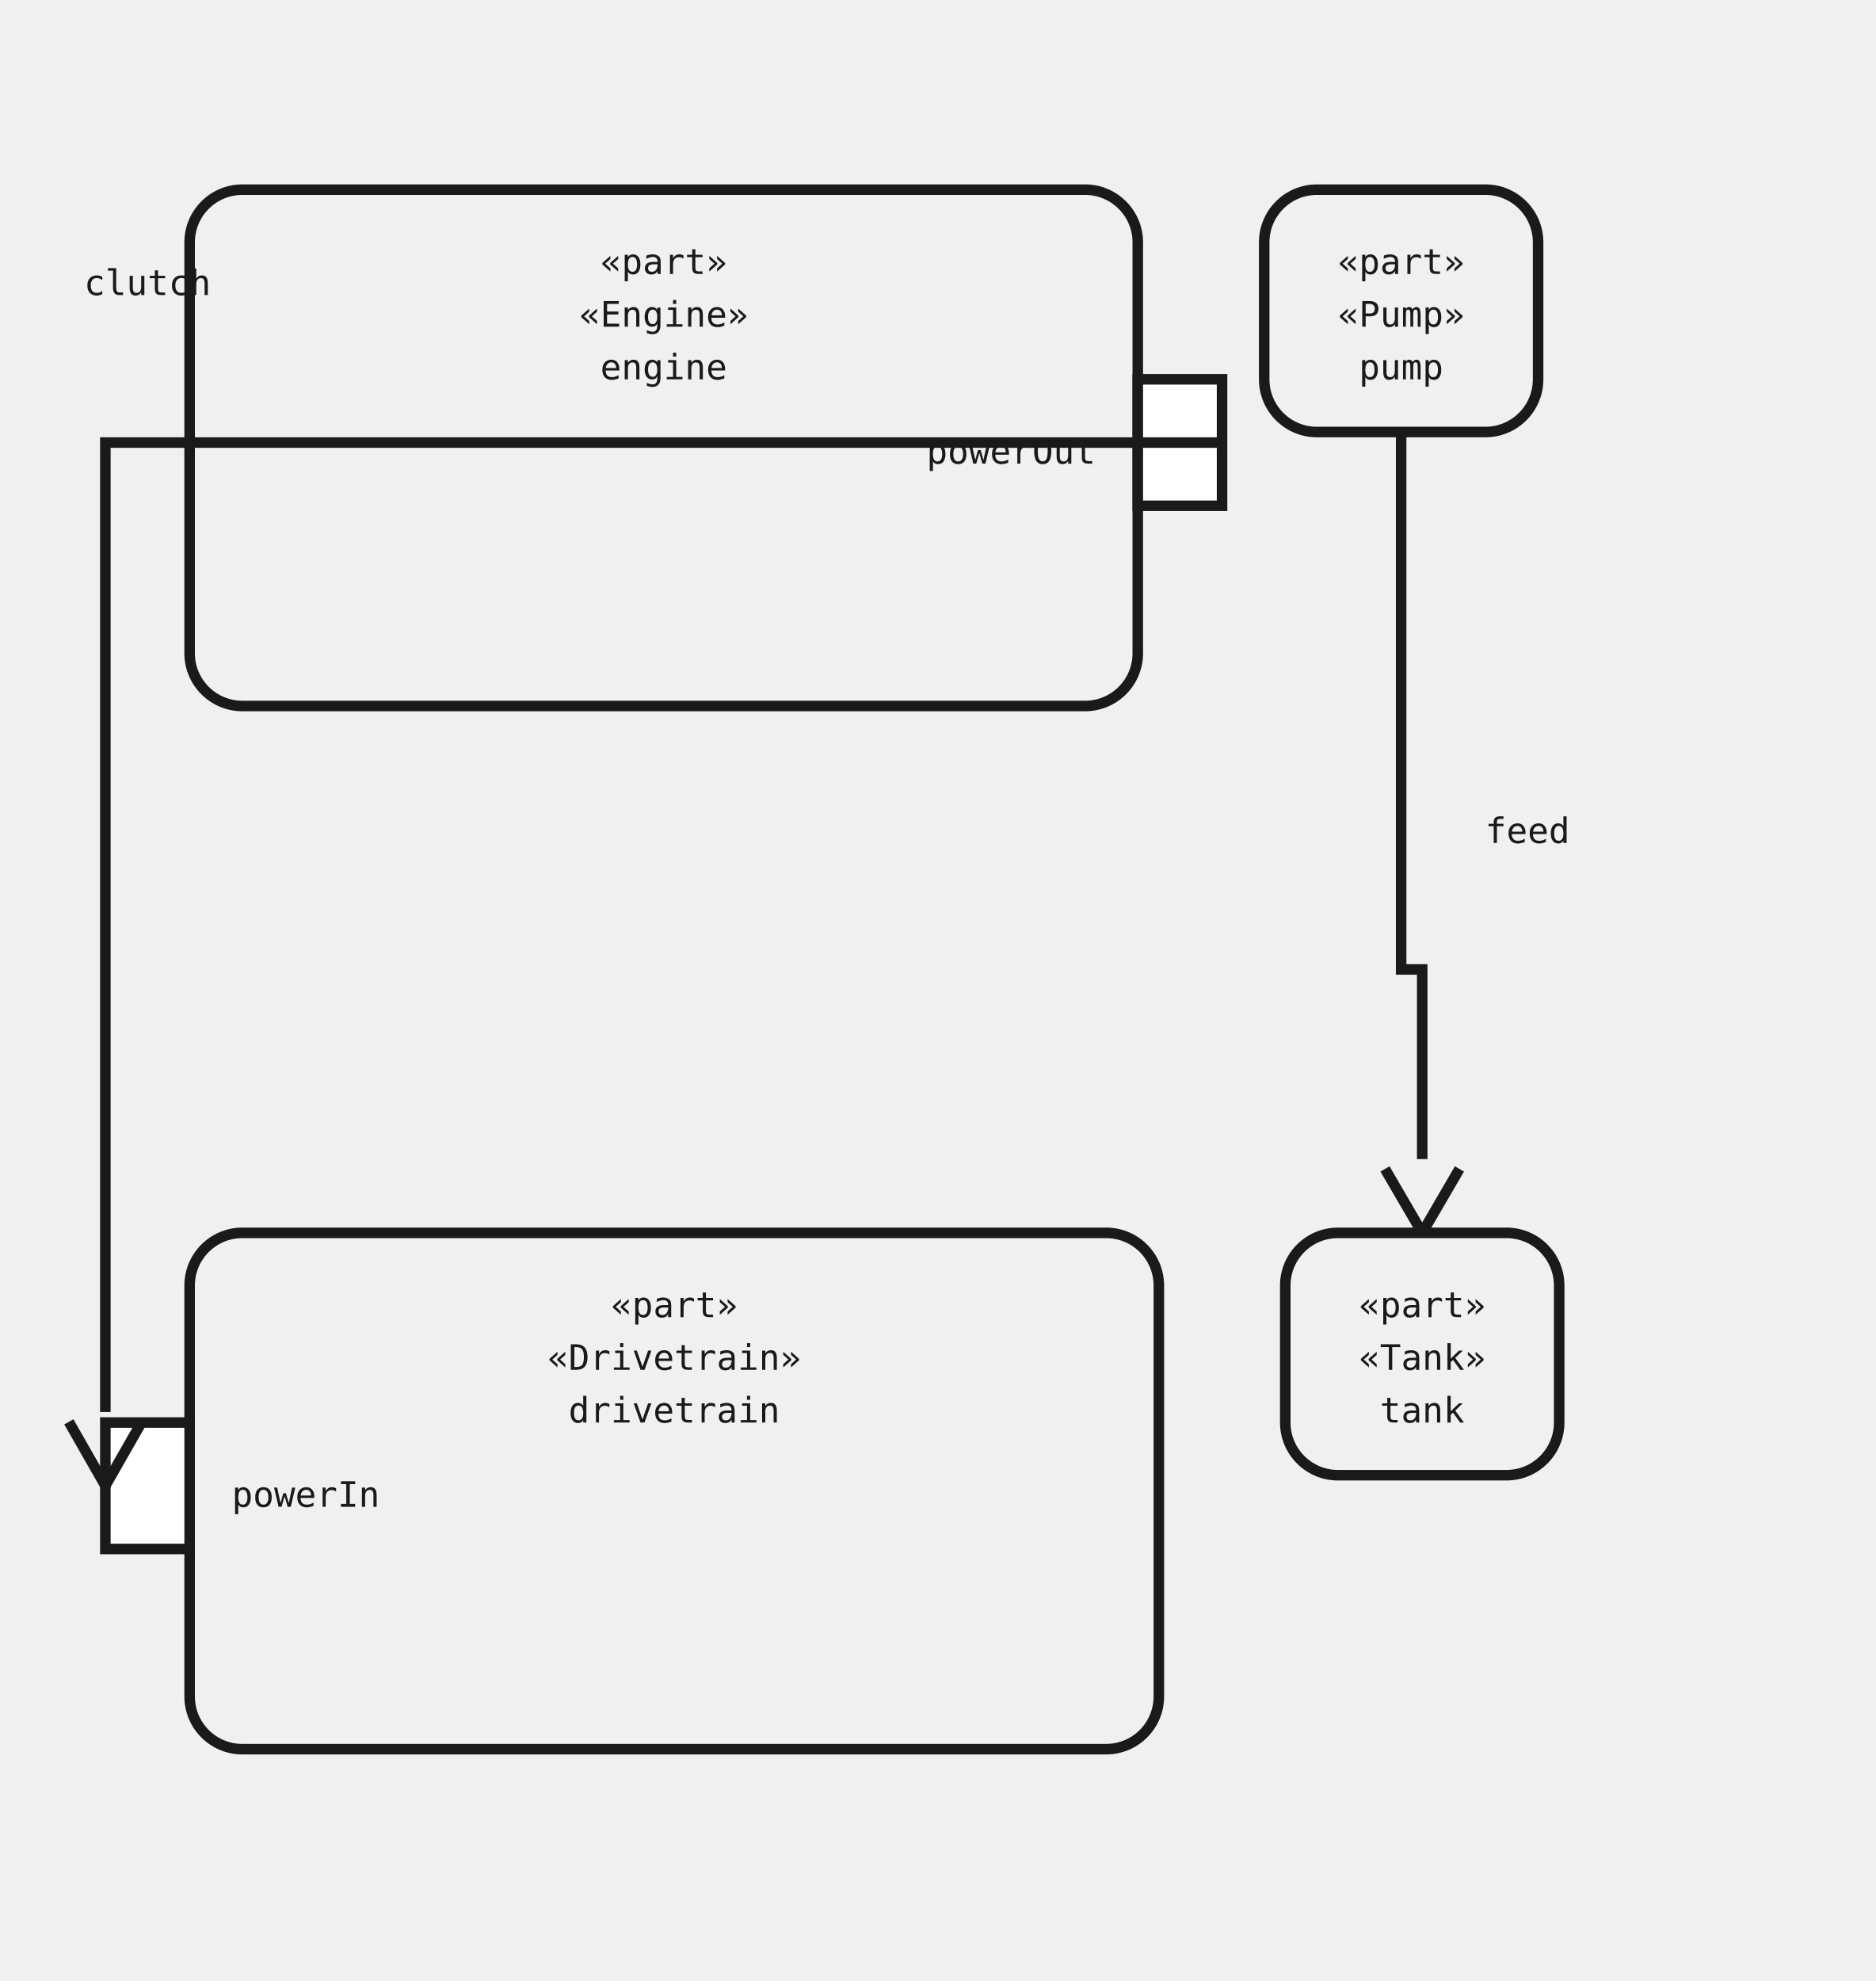
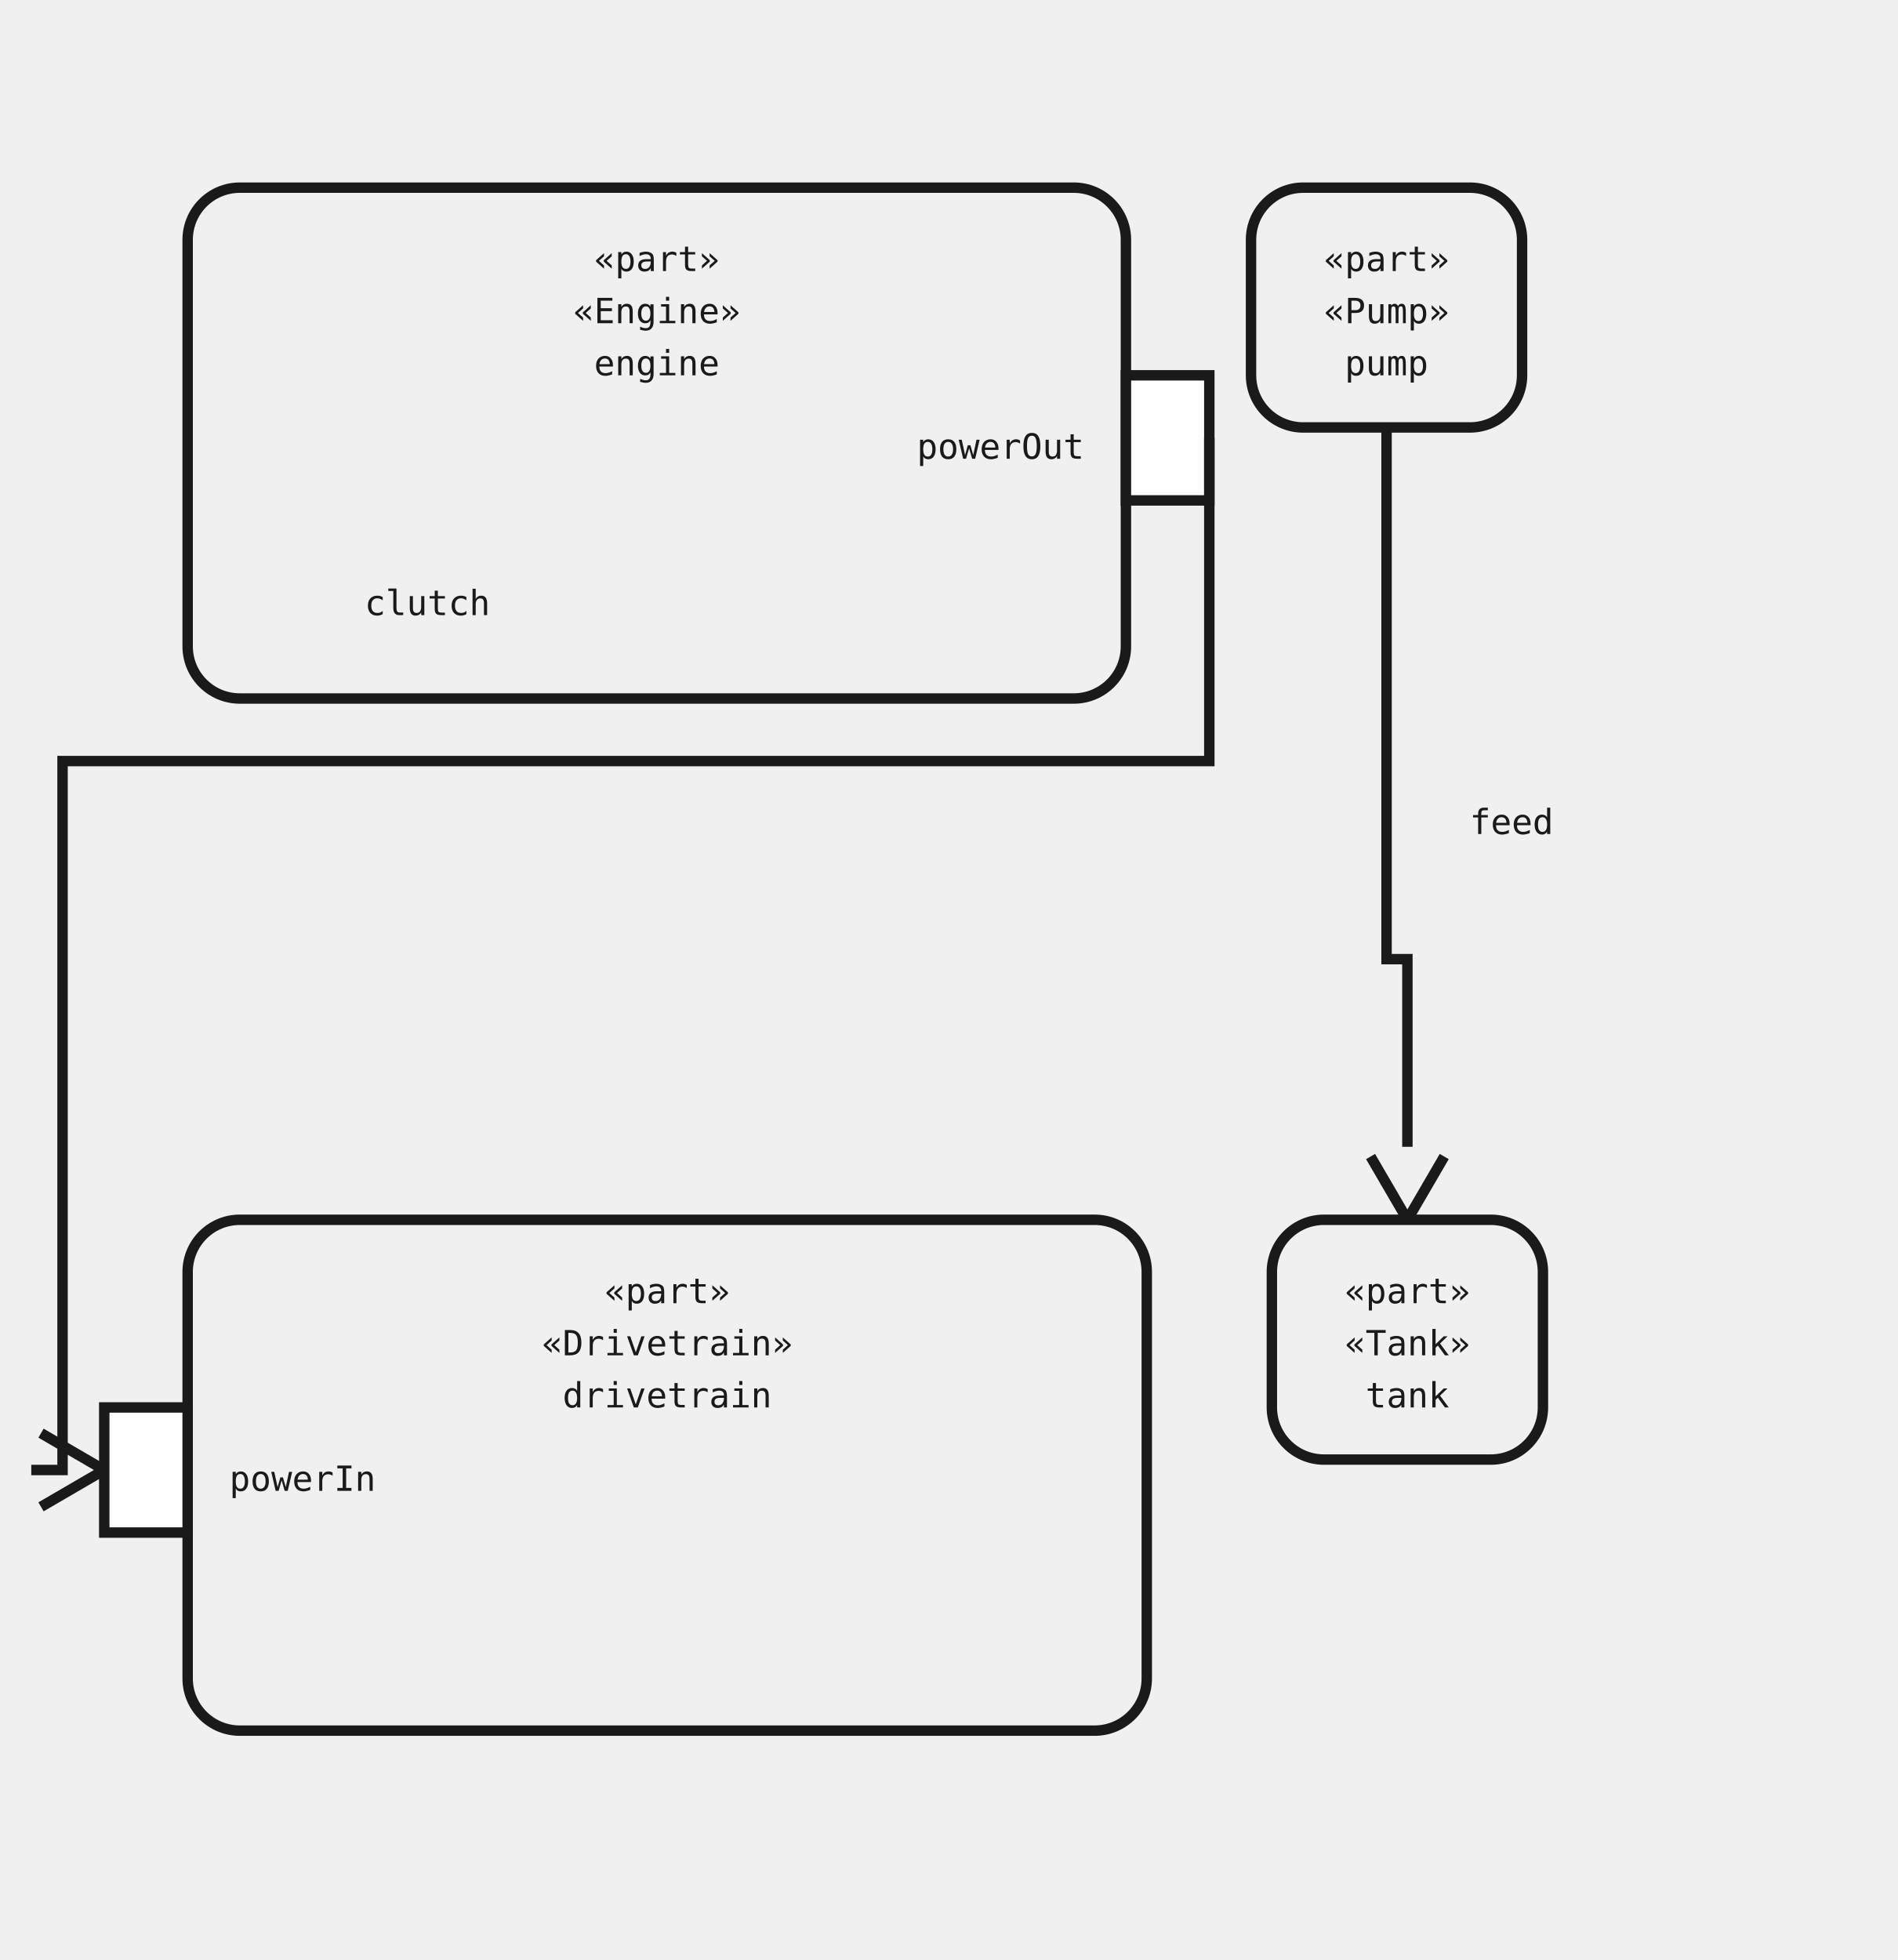
- <svg xmlns="http://www.w3.org/2000/svg" viewBox="-15.0 -15.0 267.0 282.0" width="267.0pt" height="282.0pt">
+ <svg xmlns="http://www.w3.org/2000/svg" viewBox="-15.0 -15.0 273.0 282.0" width="273.0pt" height="282.0pt">
  <rect x="12.0" y="160.5" width="138.0" height="73.5" rx="7.5" ry="7.5" fill="#f0f0f0" stroke="#1a1a1a" stroke-width="1.5" />
  <text x="81.0" y="172.5" fill="#1a1a1a" font-size="5.0" font-family="monospace" text-anchor="middle">«part»</text>
  <text x="81.0" y="180.0" fill="#1a1a1a" font-size="5.0" font-family="monospace" text-anchor="middle">«Drivetrain»</text>
  <text x="81.0" y="187.5" fill="#1a1a1a" font-size="5.0" font-family="monospace" text-anchor="middle">drivetrain</text>
  <rect x="0.0" y="187.5" width="12.0" height="18.0" fill="white" stroke="#1a1a1a" stroke-width="1.5" />
  <text x="18.0" y="199.5" fill="#1a1a1a" font-size="5.0" font-family="monospace" text-anchor="start">powerIn</text>
  <rect x="12.0" y="12.0" width="135.0" height="73.5" rx="7.5" ry="7.5" fill="#f0f0f0" stroke="#1a1a1a" stroke-width="1.5" />
  <text x="79.5" y="24.0" fill="#1a1a1a" font-size="5.0" font-family="monospace" text-anchor="middle">«part»</text>
  <text x="79.5" y="31.5" fill="#1a1a1a" font-size="5.0" font-family="monospace" text-anchor="middle">«Engine»</text>
  <text x="79.5" y="39.0" fill="#1a1a1a" font-size="5.0" font-family="monospace" text-anchor="middle">engine</text>
  <rect x="147.0" y="39.0" width="12.0" height="18.0" fill="white" stroke="#1a1a1a" stroke-width="1.5" />
  <text x="141.0" y="51.0" fill="#1a1a1a" font-size="5.0" font-family="monospace" text-anchor="end">powerOut</text>
  <rect x="165.0" y="12.0" width="39.0" height="34.5" rx="7.5" ry="7.5" fill="#f0f0f0" stroke="#1a1a1a" stroke-width="1.5" />
  <text x="184.5" y="24.0" fill="#1a1a1a" font-size="5.0" font-family="monospace" text-anchor="middle">«part»</text>
  <text x="184.5" y="31.5" fill="#1a1a1a" font-size="5.0" font-family="monospace" text-anchor="middle">«Pump»</text>
  <text x="184.5" y="39.0" fill="#1a1a1a" font-size="5.0" font-family="monospace" text-anchor="middle">pump</text>
  <rect x="168.0" y="160.5" width="39.0" height="34.5" rx="7.5" ry="7.5" fill="#f0f0f0" stroke="#1a1a1a" stroke-width="1.5" />
  <text x="187.5" y="172.5" fill="#1a1a1a" font-size="5.0" font-family="monospace" text-anchor="middle">«part»</text>
  <text x="187.5" y="180.0" fill="#1a1a1a" font-size="5.0" font-family="monospace" text-anchor="middle">«Tank»</text>
  <text x="187.5" y="187.5" fill="#1a1a1a" font-size="5.0" font-family="monospace" text-anchor="middle">tank</text>
-   <polyline points="159.0,48.0 0.0,48.0 0.0,186.0" stroke="#1a1a1a" stroke-width="1.5" fill="none" />
-   <line x1="0.0" y1="196.5" x2="5.2" y2="187.4" stroke="#1a1a1a" stroke-width="1.5" fill="none" />
-   <line x1="0.0" y1="196.5" x2="-5.2" y2="187.4" stroke="#1a1a1a" stroke-width="1.5" fill="none" />
-   <text x="6.0" y="27.0" fill="#1a1a1a" font-size="5.0" font-family="monospace" text-anchor="middle">clutch</text>
+   <polyline points="159.0,48.0 159.0,94.5 -6.0,94.5 -6.0,196.5 -10.5,196.5" stroke="#1a1a1a" stroke-width="1.5" fill="none" />
+   <line x1="0.0" y1="196.5" x2="-9.1" y2="191.2" stroke="#1a1a1a" stroke-width="1.5" fill="none" />
+   <line x1="0.0" y1="196.5" x2="-9.1" y2="201.8" stroke="#1a1a1a" stroke-width="1.5" fill="none" />
+   <text x="46.5" y="73.5" fill="#1a1a1a" font-size="5.0" font-family="monospace" text-anchor="middle">clutch</text>
  <polyline points="184.5,46.5 184.5,123.0 187.5,123.0 187.5,150.0" stroke="#1a1a1a" stroke-width="1.5" fill="none" />
  <line x1="187.5" y1="160.5" x2="192.8" y2="151.4" stroke="#1a1a1a" stroke-width="1.5" fill="none" />
  <line x1="187.5" y1="160.5" x2="182.2" y2="151.4" stroke="#1a1a1a" stroke-width="1.5" fill="none" />
  <text x="202.5" y="105.0" fill="#1a1a1a" font-size="5.0" font-family="monospace" text-anchor="middle">feed</text>
</svg>
